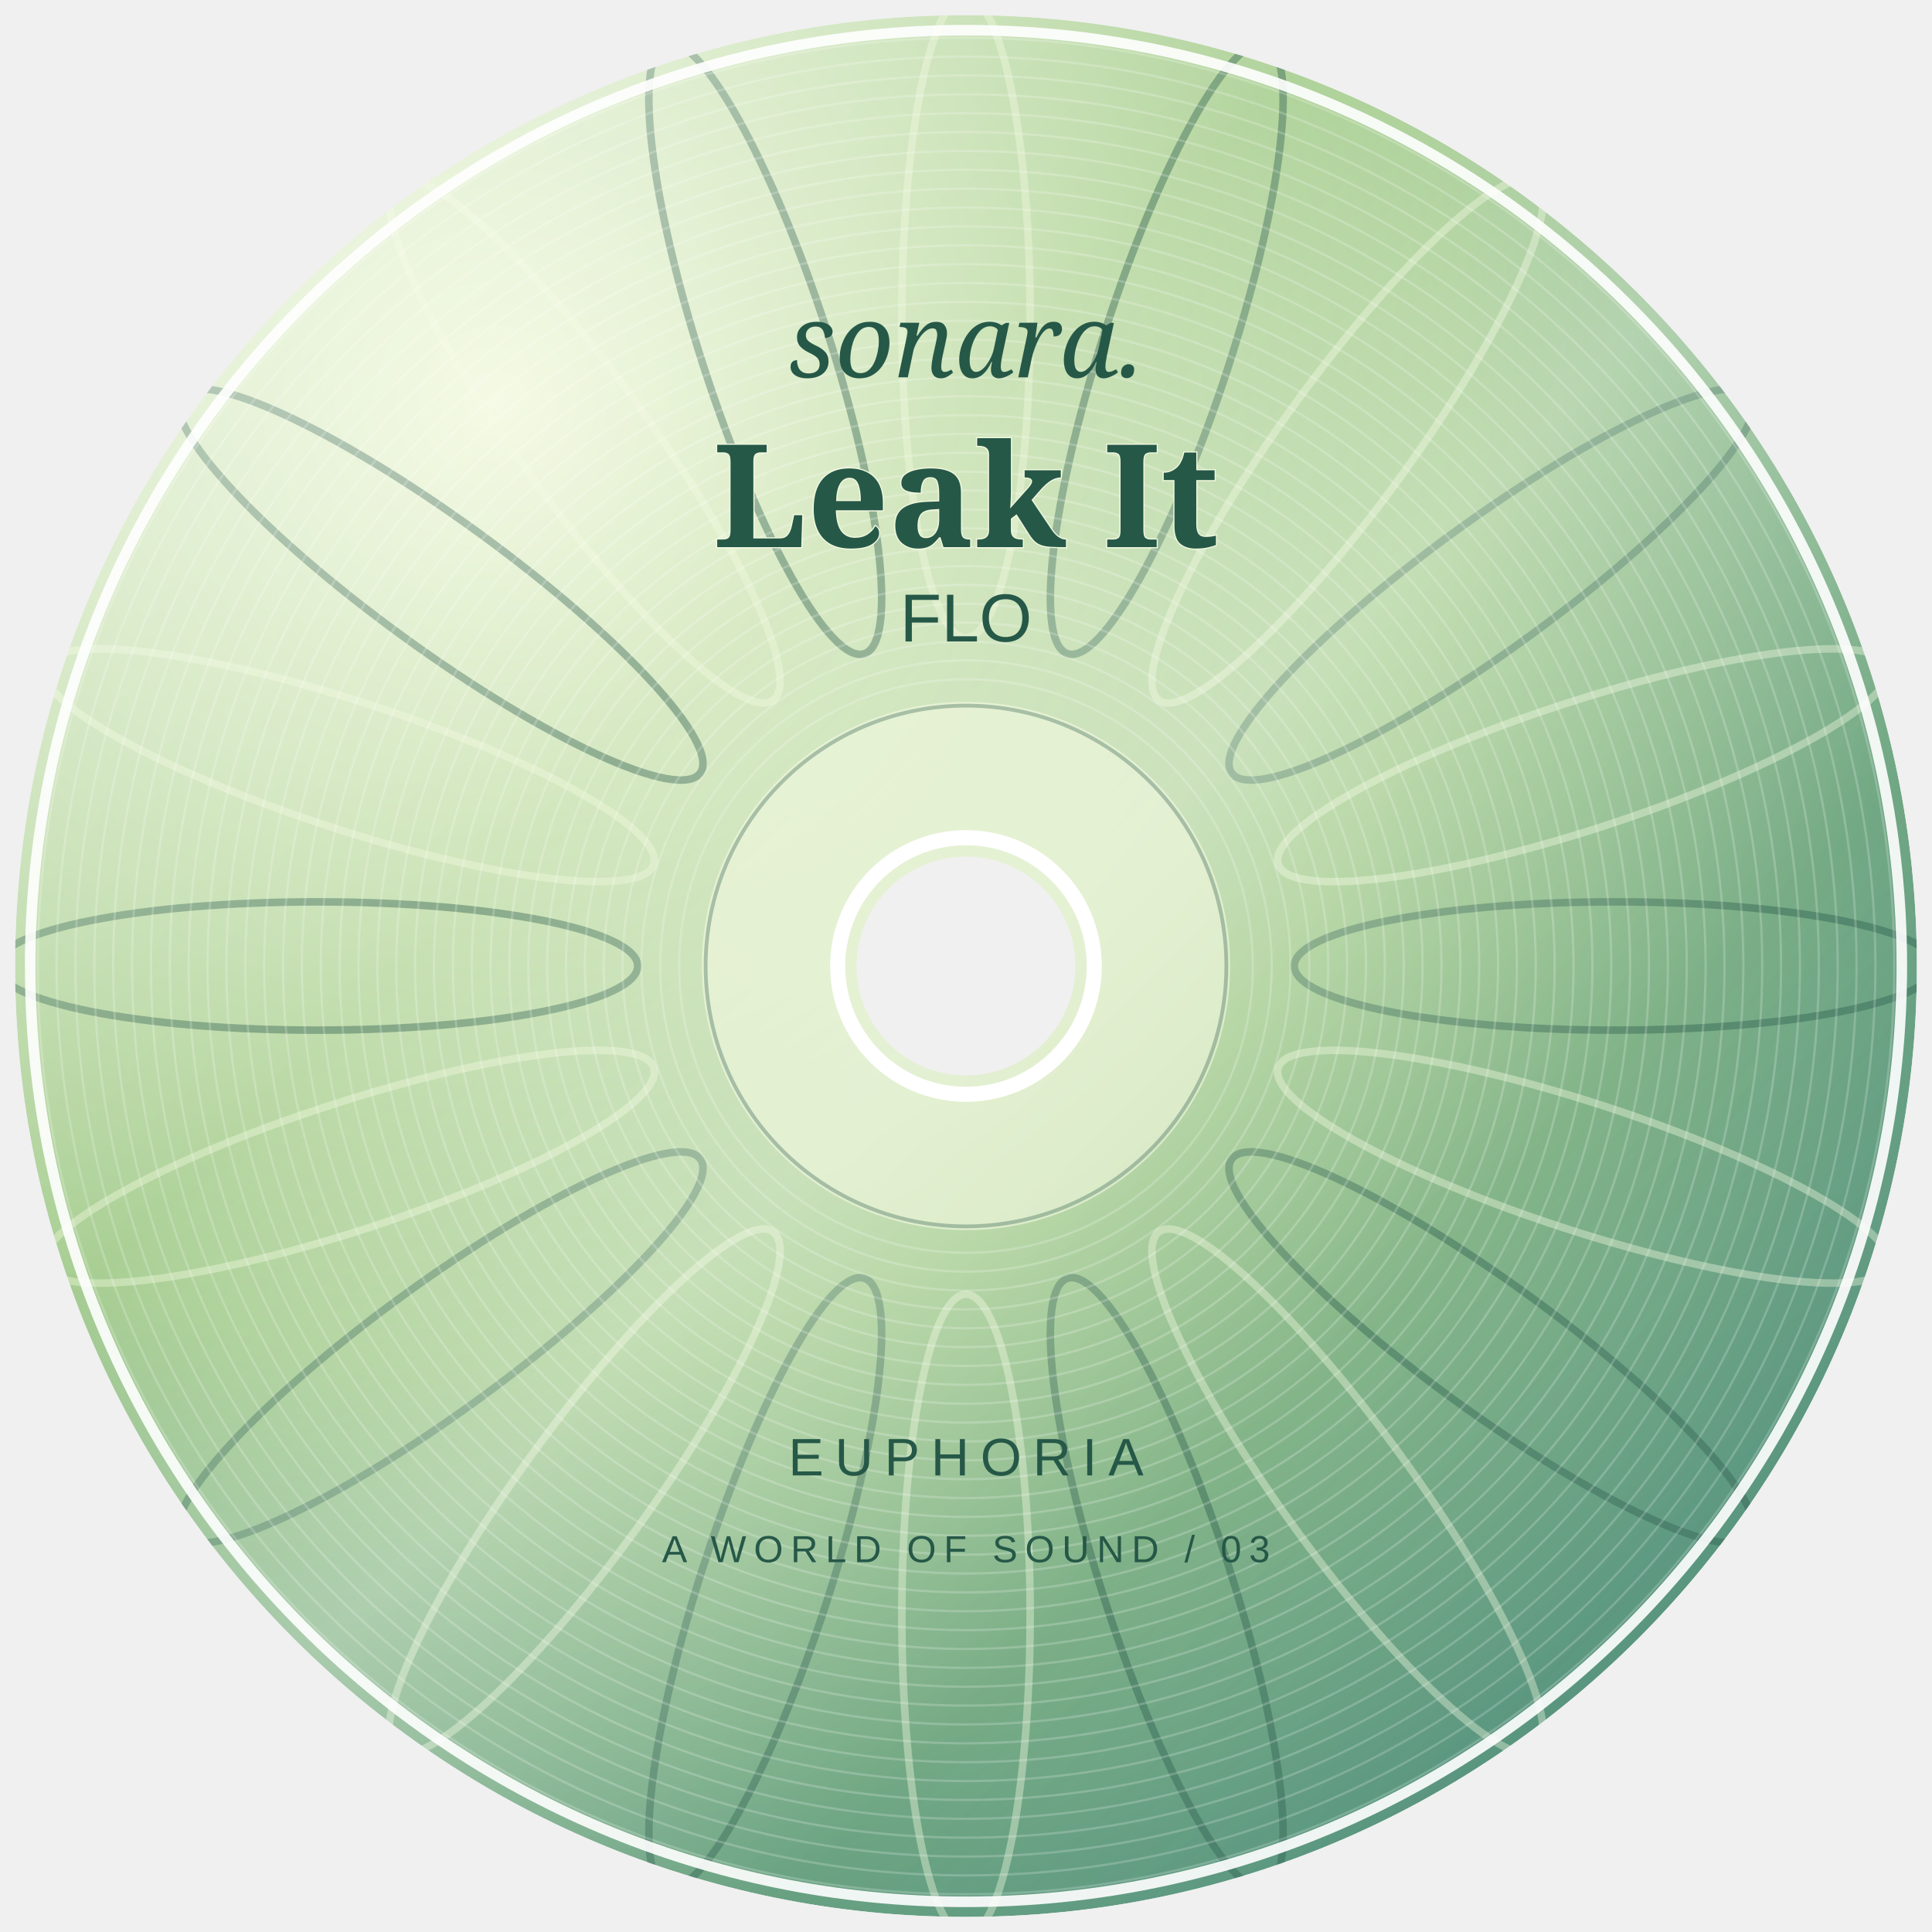
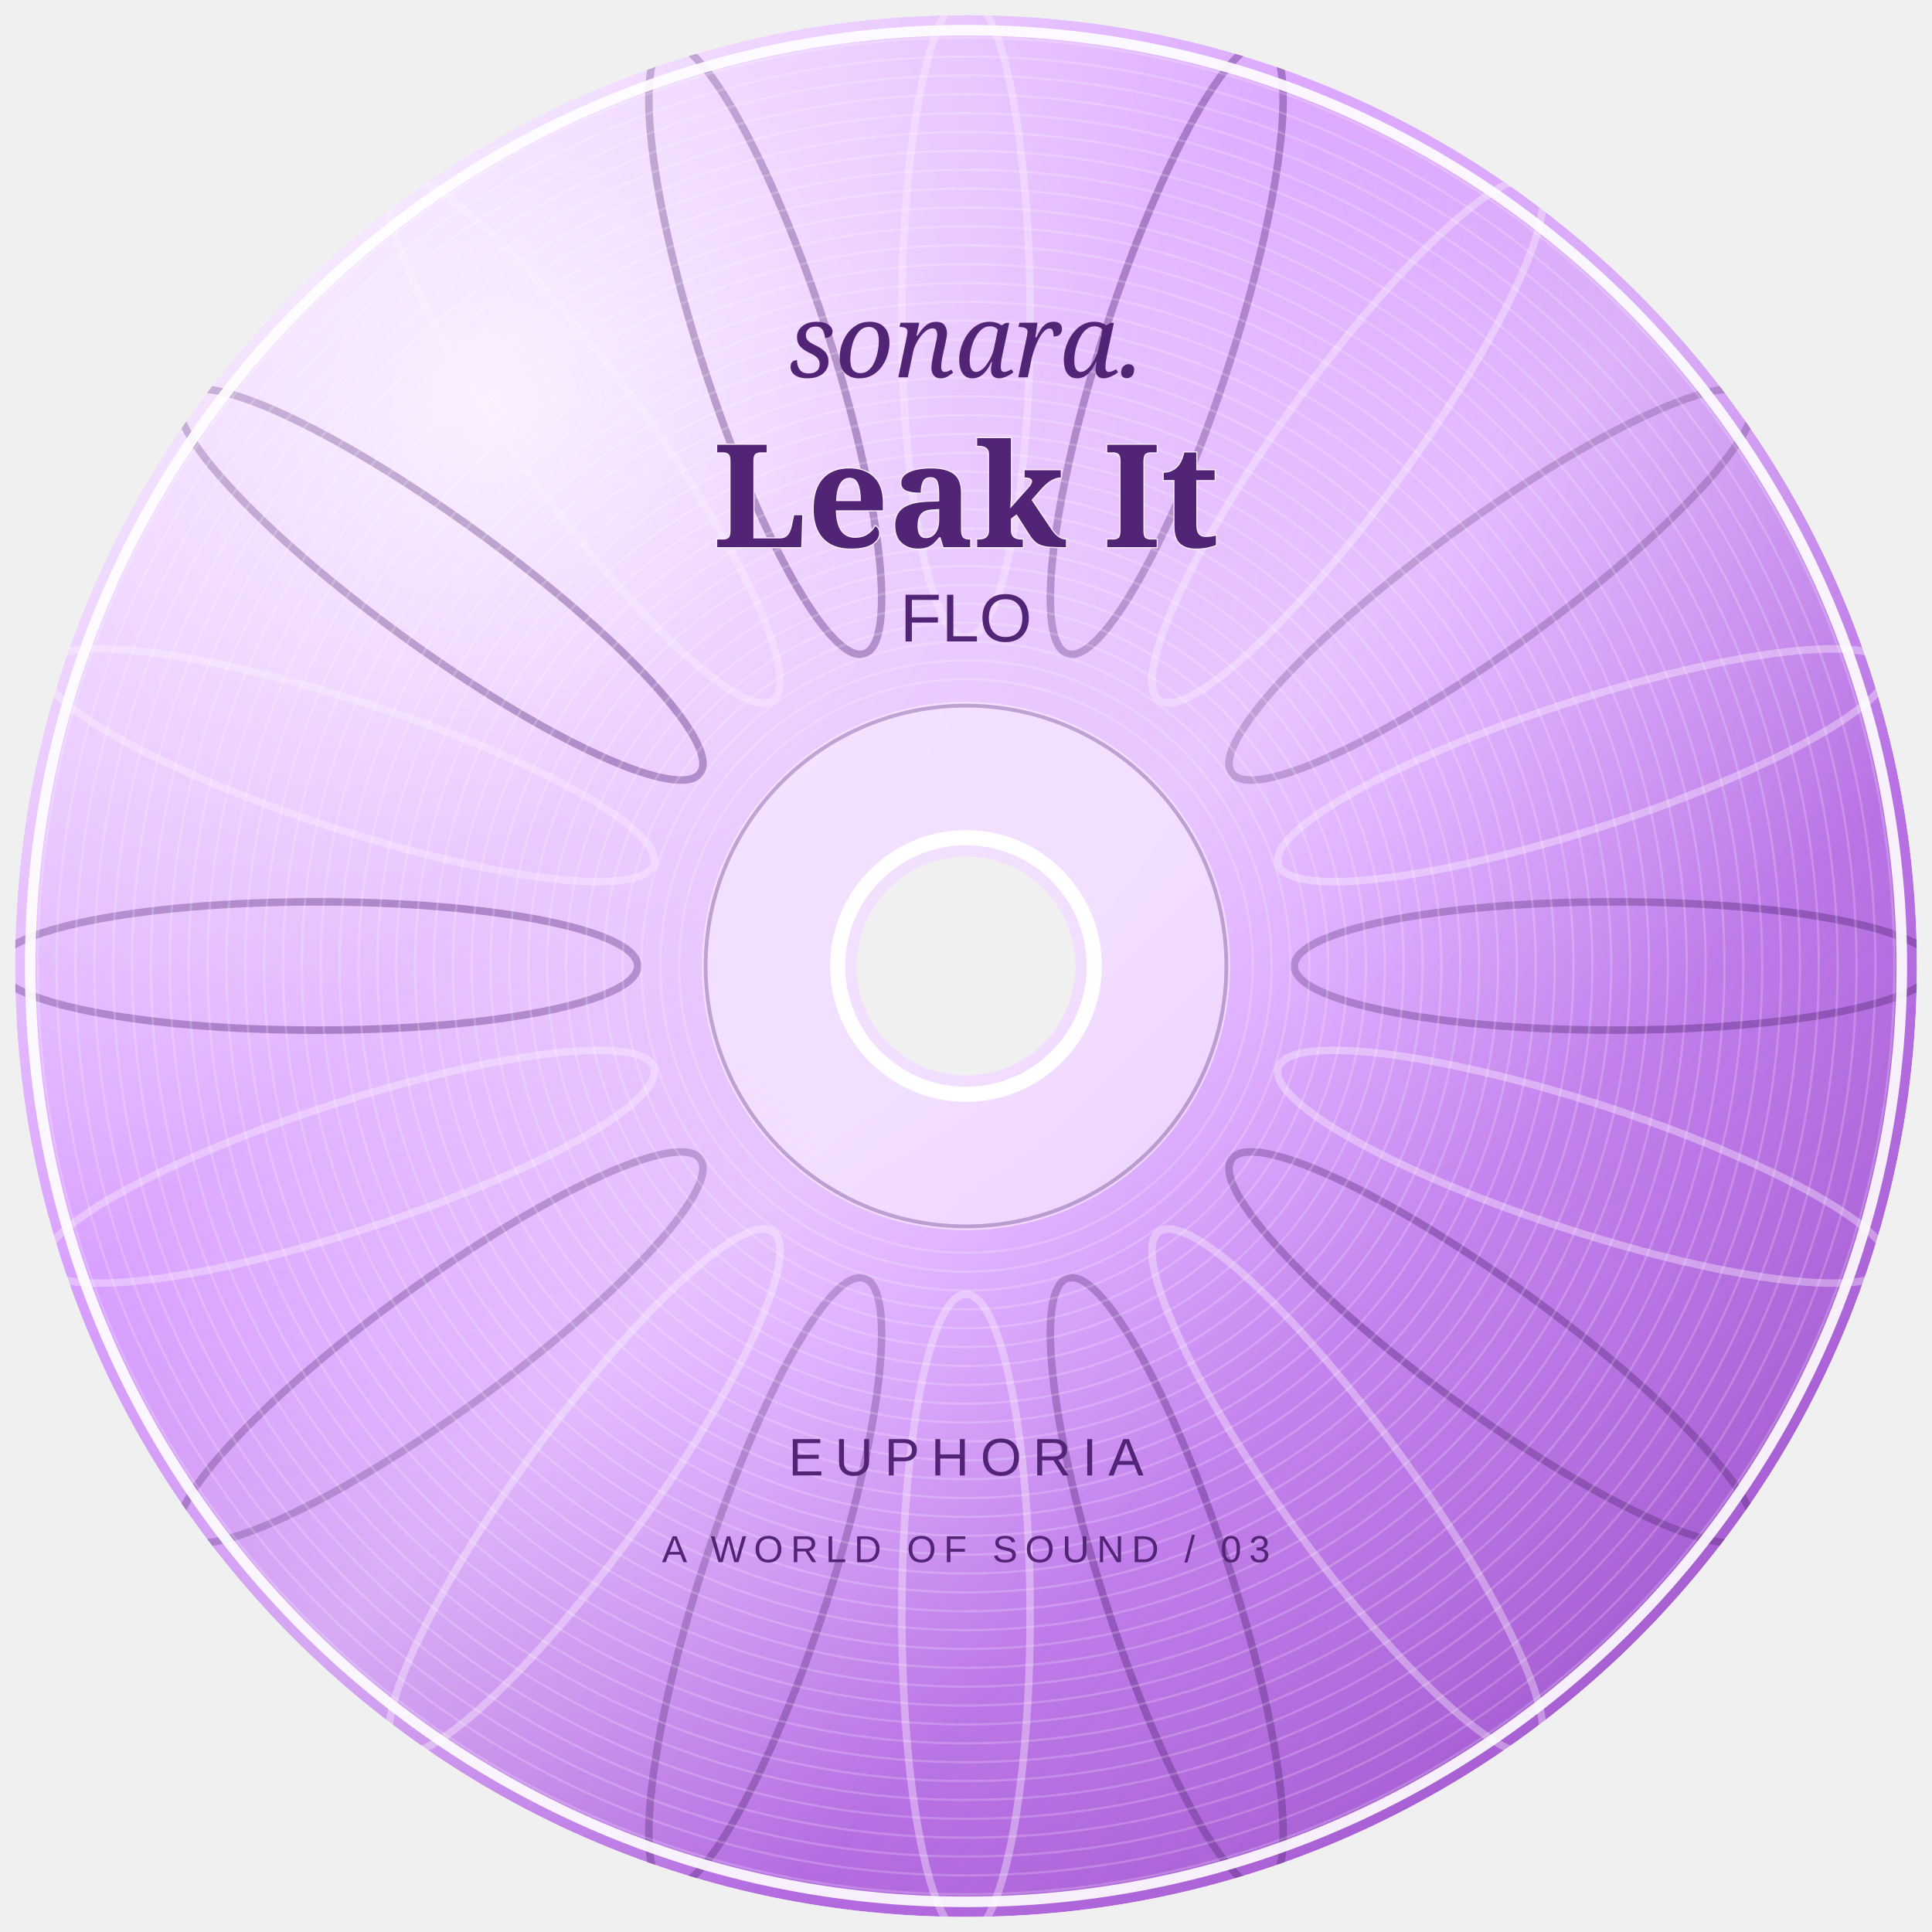
<svg xmlns="http://www.w3.org/2000/svg" width="512" height="512" viewBox="0 0 512 512">
  <defs>
    <radialGradient id="base" cx="25%" cy="20%" r="90%">
-       <stop stop-color="#f2f9df" />
-       <stop offset=".57" stop-color="#a8ce93" />
-       <stop offset="1" stop-color="#54937c" />
+       <stop stop-color="#f9edff" />
+       <stop offset=".57" stop-color="#d9a0ff" />
+       <stop offset="1" stop-color="#a75ad5" />
    </radialGradient>
    <linearGradient id="shine" x1="0" y1="0" x2="1" y2="1">
      <stop stop-color="white" stop-opacity=".5" />
      <stop offset=".35" stop-color="white" stop-opacity="0" />
      <stop offset=".51" stop-color="white" stop-opacity=".30" />
      <stop offset=".7" stop-color="white" stop-opacity="0" />
-       <stop offset="1" stop-color="#265848" stop-opacity=".16" />
+       <stop offset="1" stop-color="#522475" stop-opacity=".16" />
    </linearGradient>
    <mask id="cut">
      <circle cx="256" cy="256" r="252" fill="white" />
      <circle cx="256" cy="256" r="29" fill="black" />
    </mask>
    <filter id="mist">
      <feGaussianBlur stdDeviation="23" />
    </filter>
  </defs>
  <g mask="url(#cut)">
    <circle cx="256" cy="256" r="252" fill="url(#base)" />
-     <ellipse cx="428.0" cy="256.0" rx="17" ry="85" transform="rotate(90 428.0 256.0)" fill="none" stroke="#265848" stroke-width="2" opacity=".4" />
-     <ellipse cx="419.6" cy="309.2" rx="17" ry="85" transform="rotate(108 419.6 309.2)" fill="none" stroke="#f2f9df" stroke-width="2" opacity=".4" />
-     <ellipse cx="395.2" cy="357.1" rx="17" ry="85" transform="rotate(126 395.2 357.1)" fill="none" stroke="#265848" stroke-width="2" opacity=".4" />
-     <ellipse cx="357.1" cy="395.2" rx="17" ry="85" transform="rotate(144 357.1 395.2)" fill="none" stroke="#f2f9df" stroke-width="2" opacity=".4" />
-     <ellipse cx="309.2" cy="419.6" rx="17" ry="85" transform="rotate(162 309.2 419.6)" fill="none" stroke="#265848" stroke-width="2" opacity=".4" />
-     <ellipse cx="256.0" cy="428.0" rx="17" ry="85" transform="rotate(180 256.0 428.0)" fill="none" stroke="#f2f9df" stroke-width="2" opacity=".4" />
-     <ellipse cx="202.8" cy="419.6" rx="17" ry="85" transform="rotate(198 202.8 419.6)" fill="none" stroke="#265848" stroke-width="2" opacity=".4" />
-     <ellipse cx="154.9" cy="395.2" rx="17" ry="85" transform="rotate(216 154.9 395.2)" fill="none" stroke="#f2f9df" stroke-width="2" opacity=".4" />
-     <ellipse cx="116.8" cy="357.1" rx="17" ry="85" transform="rotate(234 116.8 357.1)" fill="none" stroke="#265848" stroke-width="2" opacity=".4" />
-     <ellipse cx="92.4" cy="309.2" rx="17" ry="85" transform="rotate(252 92.4 309.2)" fill="none" stroke="#f2f9df" stroke-width="2" opacity=".4" />
-     <ellipse cx="84.0" cy="256.0" rx="17" ry="85" transform="rotate(270 84.0 256.0)" fill="none" stroke="#265848" stroke-width="2" opacity=".4" />
-     <ellipse cx="92.4" cy="202.8" rx="17" ry="85" transform="rotate(288 92.4 202.8)" fill="none" stroke="#f2f9df" stroke-width="2" opacity=".4" />
-     <ellipse cx="116.8" cy="154.9" rx="17" ry="85" transform="rotate(306 116.8 154.9)" fill="none" stroke="#265848" stroke-width="2" opacity=".4" />
-     <ellipse cx="154.9" cy="116.8" rx="17" ry="85" transform="rotate(324 154.9 116.8)" fill="none" stroke="#f2f9df" stroke-width="2" opacity=".4" />
-     <ellipse cx="202.8" cy="92.4" rx="17" ry="85" transform="rotate(342 202.8 92.4)" fill="none" stroke="#265848" stroke-width="2" opacity=".4" />
-     <ellipse cx="256.0" cy="84.0" rx="17" ry="85" transform="rotate(360 256.0 84.0)" fill="none" stroke="#f2f9df" stroke-width="2" opacity=".4" />
-     <ellipse cx="309.2" cy="92.4" rx="17" ry="85" transform="rotate(378 309.2 92.4)" fill="none" stroke="#265848" stroke-width="2" opacity=".4" />
-     <ellipse cx="357.1" cy="116.8" rx="17" ry="85" transform="rotate(396 357.1 116.8)" fill="none" stroke="#f2f9df" stroke-width="2" opacity=".4" />
-     <ellipse cx="395.2" cy="154.9" rx="17" ry="85" transform="rotate(414 395.2 154.9)" fill="none" stroke="#265848" stroke-width="2" opacity=".4" />
-     <ellipse cx="419.6" cy="202.8" rx="17" ry="85" transform="rotate(432 419.6 202.8)" fill="none" stroke="#f2f9df" stroke-width="2" opacity=".4" />
+     <ellipse cx="428.0" cy="256.0" rx="17" ry="85" transform="rotate(90 428.0 256.0)" fill="none" stroke="#522475" stroke-width="2" opacity=".4" />
+     <ellipse cx="419.6" cy="309.2" rx="17" ry="85" transform="rotate(108 419.6 309.2)" fill="none" stroke="#f9edff" stroke-width="2" opacity=".4" />
+     <ellipse cx="395.2" cy="357.1" rx="17" ry="85" transform="rotate(126 395.2 357.1)" fill="none" stroke="#522475" stroke-width="2" opacity=".4" />
+     <ellipse cx="357.1" cy="395.2" rx="17" ry="85" transform="rotate(144 357.1 395.2)" fill="none" stroke="#f9edff" stroke-width="2" opacity=".4" />
+     <ellipse cx="309.2" cy="419.6" rx="17" ry="85" transform="rotate(162 309.2 419.6)" fill="none" stroke="#522475" stroke-width="2" opacity=".4" />
+     <ellipse cx="256.0" cy="428.0" rx="17" ry="85" transform="rotate(180 256.0 428.0)" fill="none" stroke="#f9edff" stroke-width="2" opacity=".4" />
+     <ellipse cx="202.8" cy="419.6" rx="17" ry="85" transform="rotate(198 202.8 419.6)" fill="none" stroke="#522475" stroke-width="2" opacity=".4" />
+     <ellipse cx="154.9" cy="395.2" rx="17" ry="85" transform="rotate(216 154.9 395.2)" fill="none" stroke="#f9edff" stroke-width="2" opacity=".4" />
+     <ellipse cx="116.8" cy="357.1" rx="17" ry="85" transform="rotate(234 116.8 357.1)" fill="none" stroke="#522475" stroke-width="2" opacity=".4" />
+     <ellipse cx="92.4" cy="309.2" rx="17" ry="85" transform="rotate(252 92.4 309.2)" fill="none" stroke="#f9edff" stroke-width="2" opacity=".4" />
+     <ellipse cx="84.0" cy="256.0" rx="17" ry="85" transform="rotate(270 84.0 256.0)" fill="none" stroke="#522475" stroke-width="2" opacity=".4" />
+     <ellipse cx="92.4" cy="202.8" rx="17" ry="85" transform="rotate(288 92.4 202.8)" fill="none" stroke="#f9edff" stroke-width="2" opacity=".4" />
+     <ellipse cx="116.8" cy="154.9" rx="17" ry="85" transform="rotate(306 116.8 154.9)" fill="none" stroke="#522475" stroke-width="2" opacity=".4" />
+     <ellipse cx="154.9" cy="116.8" rx="17" ry="85" transform="rotate(324 154.9 116.8)" fill="none" stroke="#f9edff" stroke-width="2" opacity=".4" />
+     <ellipse cx="202.8" cy="92.4" rx="17" ry="85" transform="rotate(342 202.8 92.4)" fill="none" stroke="#522475" stroke-width="2" opacity=".4" />
+     <ellipse cx="256.0" cy="84.0" rx="17" ry="85" transform="rotate(360 256.0 84.0)" fill="none" stroke="#f9edff" stroke-width="2" opacity=".4" />
+     <ellipse cx="309.2" cy="92.4" rx="17" ry="85" transform="rotate(378 309.2 92.4)" fill="none" stroke="#522475" stroke-width="2" opacity=".4" />
+     <ellipse cx="357.1" cy="116.8" rx="17" ry="85" transform="rotate(396 357.1 116.8)" fill="none" stroke="#f9edff" stroke-width="2" opacity=".4" />
+     <ellipse cx="395.2" cy="154.9" rx="17" ry="85" transform="rotate(414 395.2 154.9)" fill="none" stroke="#522475" stroke-width="2" opacity=".4" />
+     <ellipse cx="419.6" cy="202.8" rx="17" ry="85" transform="rotate(432 419.6 202.8)" fill="none" stroke="#f9edff" stroke-width="2" opacity=".4" />
    <circle cx="256" cy="256" r="76" fill="none" stroke="white" stroke-width=".6" opacity=".2" />
    <circle cx="256" cy="256" r="81" fill="none" stroke="white" stroke-width=".6" opacity=".2" />
    <circle cx="256" cy="256" r="86" fill="none" stroke="white" stroke-width=".6" opacity=".2" />
    <circle cx="256" cy="256" r="91" fill="none" stroke="white" stroke-width=".6" opacity=".2" />
    <circle cx="256" cy="256" r="96" fill="none" stroke="white" stroke-width=".6" opacity=".2" />
    <circle cx="256" cy="256" r="101" fill="none" stroke="white" stroke-width=".6" opacity=".2" />
    <circle cx="256" cy="256" r="106" fill="none" stroke="white" stroke-width=".6" opacity=".2" />
    <circle cx="256" cy="256" r="111" fill="none" stroke="white" stroke-width=".6" opacity=".2" />
    <circle cx="256" cy="256" r="116" fill="none" stroke="white" stroke-width=".6" opacity=".2" />
    <circle cx="256" cy="256" r="121" fill="none" stroke="white" stroke-width=".6" opacity=".2" />
    <circle cx="256" cy="256" r="126" fill="none" stroke="white" stroke-width=".6" opacity=".2" />
    <circle cx="256" cy="256" r="131" fill="none" stroke="white" stroke-width=".6" opacity=".2" />
    <circle cx="256" cy="256" r="136" fill="none" stroke="white" stroke-width=".6" opacity=".2" />
    <circle cx="256" cy="256" r="141" fill="none" stroke="white" stroke-width=".6" opacity=".2" />
    <circle cx="256" cy="256" r="146" fill="none" stroke="white" stroke-width=".6" opacity=".2" />
    <circle cx="256" cy="256" r="151" fill="none" stroke="white" stroke-width=".6" opacity=".2" />
    <circle cx="256" cy="256" r="156" fill="none" stroke="white" stroke-width=".6" opacity=".2" />
    <circle cx="256" cy="256" r="161" fill="none" stroke="white" stroke-width=".6" opacity=".2" />
    <circle cx="256" cy="256" r="166" fill="none" stroke="white" stroke-width=".6" opacity=".2" />
    <circle cx="256" cy="256" r="171" fill="none" stroke="white" stroke-width=".6" opacity=".2" />
    <circle cx="256" cy="256" r="176" fill="none" stroke="white" stroke-width=".6" opacity=".2" />
    <circle cx="256" cy="256" r="181" fill="none" stroke="white" stroke-width=".6" opacity=".2" />
    <circle cx="256" cy="256" r="186" fill="none" stroke="white" stroke-width=".6" opacity=".2" />
    <circle cx="256" cy="256" r="191" fill="none" stroke="white" stroke-width=".6" opacity=".2" />
    <circle cx="256" cy="256" r="196" fill="none" stroke="white" stroke-width=".6" opacity=".2" />
    <circle cx="256" cy="256" r="201" fill="none" stroke="white" stroke-width=".6" opacity=".2" />
    <circle cx="256" cy="256" r="206" fill="none" stroke="white" stroke-width=".6" opacity=".2" />
    <circle cx="256" cy="256" r="211" fill="none" stroke="white" stroke-width=".6" opacity=".2" />
    <circle cx="256" cy="256" r="216" fill="none" stroke="white" stroke-width=".6" opacity=".2" />
    <circle cx="256" cy="256" r="221" fill="none" stroke="white" stroke-width=".6" opacity=".2" />
    <circle cx="256" cy="256" r="226" fill="none" stroke="white" stroke-width=".6" opacity=".2" />
    <circle cx="256" cy="256" r="231" fill="none" stroke="white" stroke-width=".6" opacity=".2" />
    <circle cx="256" cy="256" r="236" fill="none" stroke="white" stroke-width=".6" opacity=".2" />
    <circle cx="256" cy="256" r="241" fill="none" stroke="white" stroke-width=".6" opacity=".2" />
    <circle cx="256" cy="256" r="246" fill="none" stroke="white" stroke-width=".6" opacity=".2" />
    <circle cx="256" cy="256" r="252" fill="url(#shine)" />
    <circle cx="256" cy="256" r="248" fill="none" stroke="white" stroke-width="2.8" opacity=".9" />
-     <circle cx="256" cy="256" r="70" fill="#f2f9df" opacity=".63" />
-     <circle cx="256" cy="256" r="69" fill="none" stroke="#265848" opacity=".33" />
+     <circle cx="256" cy="256" r="70" fill="#f9edff" opacity=".63" />
+     <circle cx="256" cy="256" r="69" fill="none" stroke="#522475" opacity=".33" />
    <circle cx="256" cy="256" r="34" fill="none" stroke="white" stroke-width="4" />
-     <text x="256" y="100" text-anchor="middle" font-family="Georgia,serif" font-style="italic" font-size="27" fill="#265848">sonara.</text>
-     <text x="256" y="145" text-anchor="middle" font-family="Georgia,serif" font-size="38" font-weight="bold" fill="#265848" stroke="#f2f9df" stroke-width=".6" paint-order="stroke">Leak It</text>
-     <text x="256" y="170" text-anchor="middle" font-family="Arial,sans-serif" font-size="18" fill="#265848">FLO</text>
-     <text x="256" y="391" text-anchor="middle" font-family="Arial,sans-serif" font-size="14" letter-spacing="3" fill="#265848">EUPHORIA</text>
-     <text x="256" y="414" text-anchor="middle" font-family="Arial,sans-serif" font-size="10" letter-spacing="2" fill="#265848">A WORLD OF SOUND / 03</text>
+     <text x="256" y="100" text-anchor="middle" font-family="Georgia,serif" font-style="italic" font-size="27" fill="#522475">sonara.</text>
+     <text x="256" y="145" text-anchor="middle" font-family="Georgia,serif" font-size="38" font-weight="bold" fill="#522475" stroke="#f9edff" stroke-width=".6" paint-order="stroke">Leak It</text>
+     <text x="256" y="170" text-anchor="middle" font-family="Arial,sans-serif" font-size="18" fill="#522475">FLO</text>
+     <text x="256" y="391" text-anchor="middle" font-family="Arial,sans-serif" font-size="14" letter-spacing="3" fill="#522475">EUPHORIA</text>
+     <text x="256" y="414" text-anchor="middle" font-family="Arial,sans-serif" font-size="10" letter-spacing="2" fill="#522475">A WORLD OF SOUND / 03</text>
  </g>
</svg>
